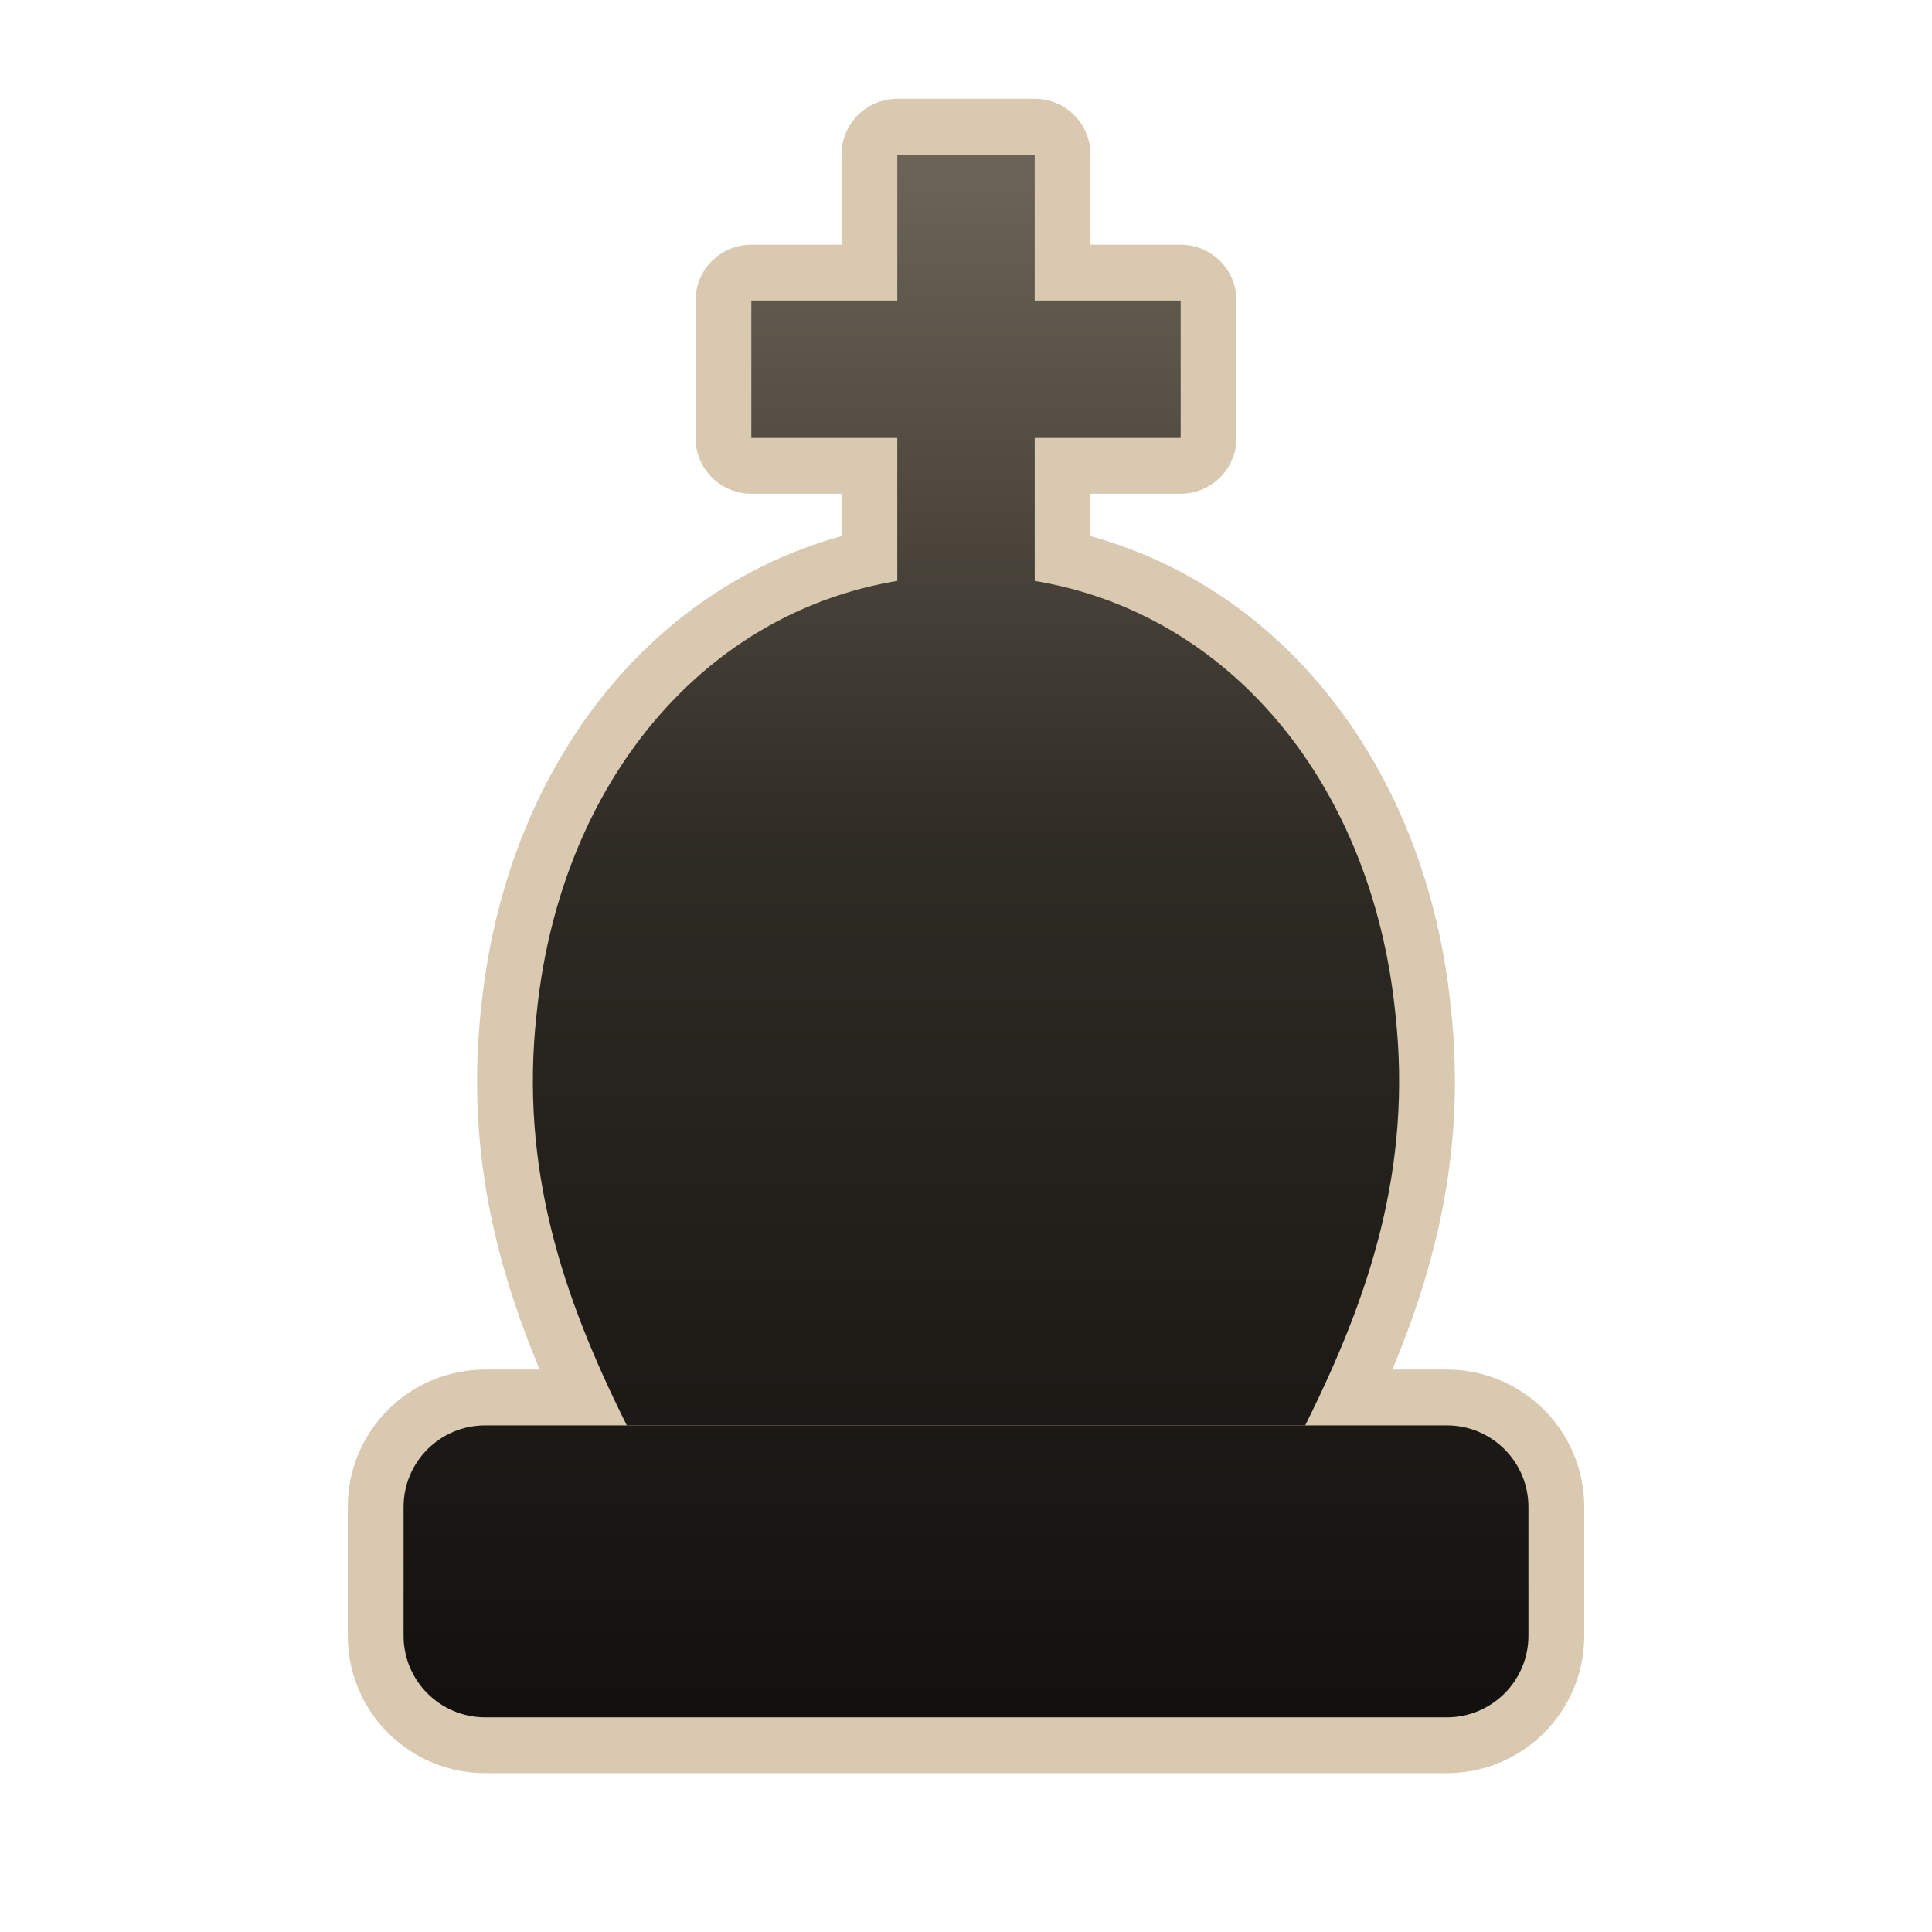
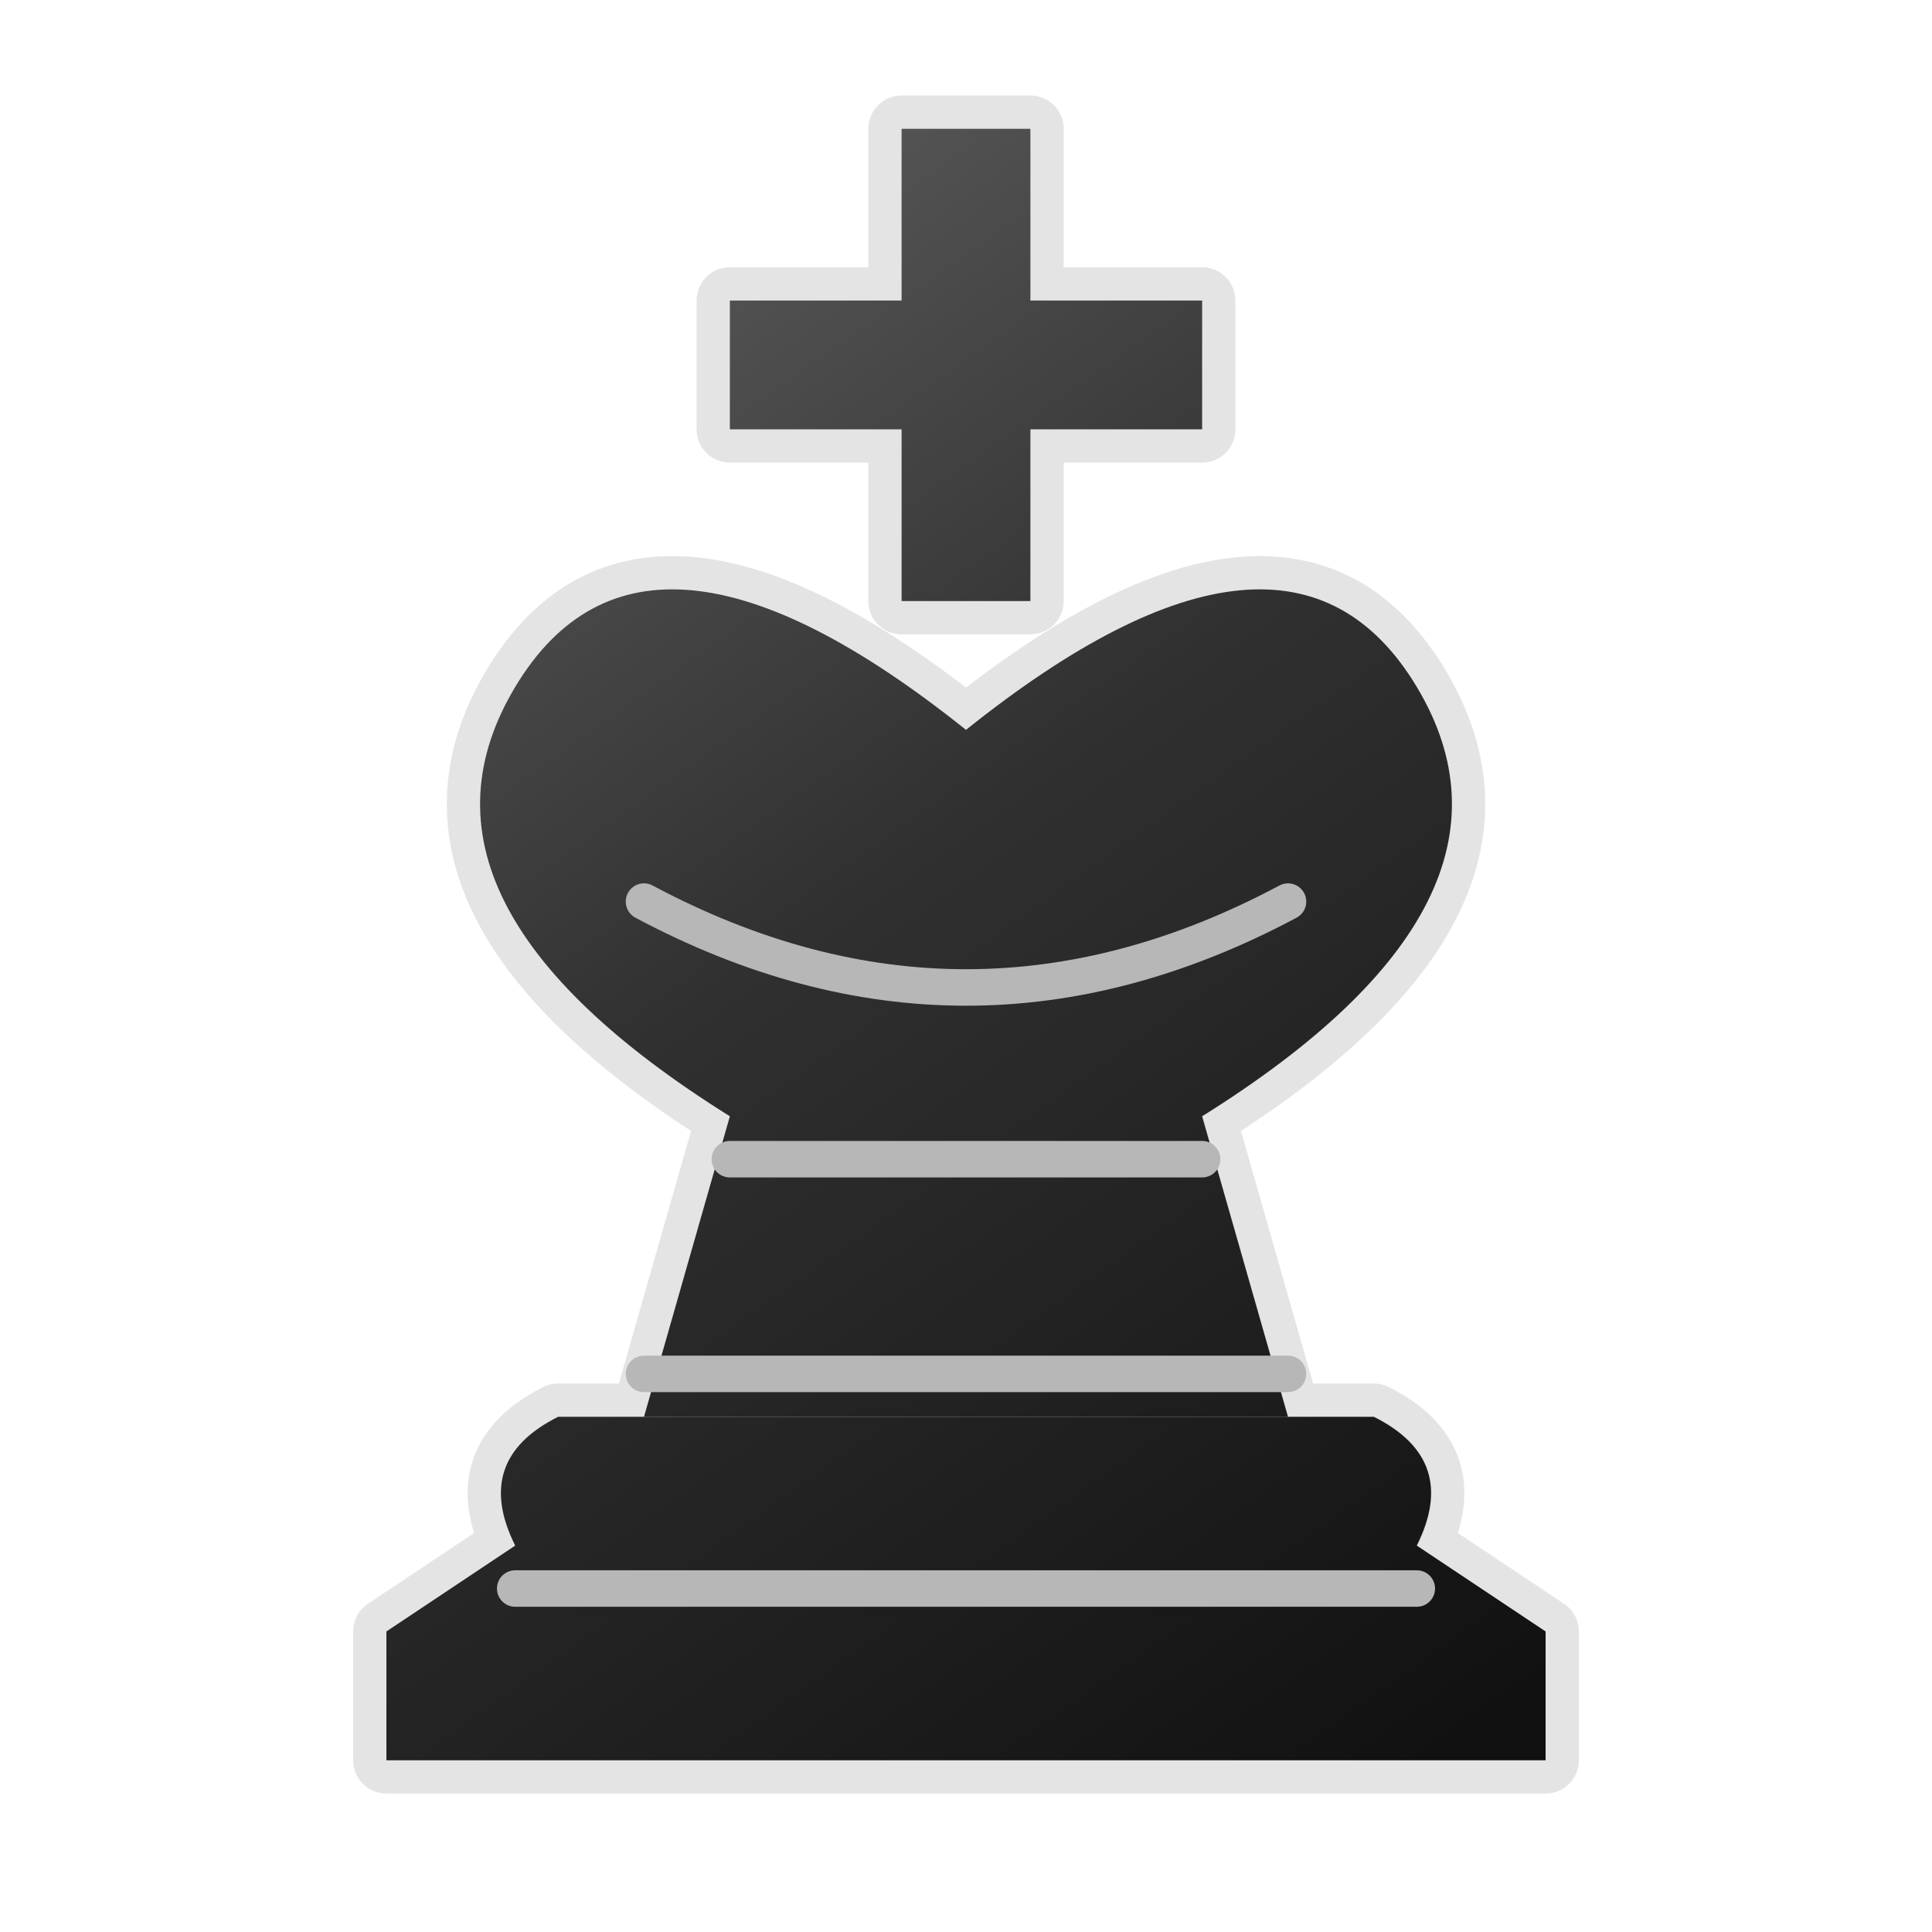
<svg xmlns="http://www.w3.org/2000/svg" viewBox="0 0 45 45" width="45" height="45" role="img" aria-label="Black king">
  <defs>
-     <linearGradient id="body" gradientUnits="userSpaceOnUse" x1="0" y1="4" x2="0" y2="42">
-       <stop offset="0" stop-color="#6b6357" />
-       <stop offset="0.42" stop-color="#2e2a24" />
-       <stop offset="1" stop-color="#100e0c" />
+     <linearGradient id="body" gradientUnits="userSpaceOnUse" x1="5" y1="4" x2="32" y2="42">
+       <stop offset="0" stop-color="#686868" />
+       <stop offset="0.48" stop-color="#303030" />
+       <stop offset="1" stop-color="#111111" />
    </linearGradient>
  </defs>
-   <g fill="url(#body)" stroke="#d8c9b0" stroke-width="2.6" stroke-linejoin="round" stroke-linecap="round">
-     <path d="M20.9 3.6h3.2v3.4h3.4v3.2h-3.4v3.4h-3.2v-3.4h-3.4V7h3.4z" />
-     <path d="M22.5 13.4c5.4 0 9.4 4.3 10 10.2.4 3.6-.6 6.6-2.1 9.6H14.6c-1.5-3-2.5-6-2.1-9.6.6-5.9 4.6-10.2 10-10.2z" />
-     <rect x="9.4" y="33.2" width="26.2" height="6.8" rx="1.9" />
+   <g fill="url(#body)" stroke="#e4e4e4" stroke-width="1.55" stroke-linejoin="round" stroke-linecap="round">
+     <path d="M13 33Q11 34 12 36L9 38V41H36V38L33 36Q34 34 32 33Z" />
+     <path d="M21 3H24V7H28V10H24V14H21V10H17V7H21Z" />
+     <path d="M22.5 17Q15 11 12 16Q9 21 17 26L15 33H30L28 26Q36 21 33 16Q30 11 22.5 17Z" />
  </g>
  <g fill="url(#body)">
-     <path d="M20.9 3.6h3.2v3.4h3.4v3.2h-3.4v3.4h-3.2v-3.4h-3.4V7h3.4z" />
-     <path d="M22.5 13.4c5.4 0 9.4 4.3 10 10.2.4 3.6-.6 6.6-2.1 9.6H14.6c-1.5-3-2.5-6-2.1-9.6.6-5.9 4.6-10.2 10-10.2z" />
-     <rect x="9.4" y="33.2" width="26.2" height="6.8" rx="1.9" />
+     <path d="M13 33Q11 34 12 36L9 38V41H36V38L33 36Q34 34 32 33Z" />
+     <path d="M21 3H24V7H28V10H24V14H21V10H17V7H21Z" />
+     <path d="M22.5 17Q15 11 12 16Q9 21 17 26L15 33H30L28 26Q36 21 33 16Q30 11 22.5 17Z" />
  </g>
+   <path d="M15 21Q22.5 25 30 21M17 27H28M15 32H30M12 37H33" fill="none" stroke="#b7b7b7" stroke-width="0.85" stroke-linecap="round" stroke-linejoin="round" />
</svg>
